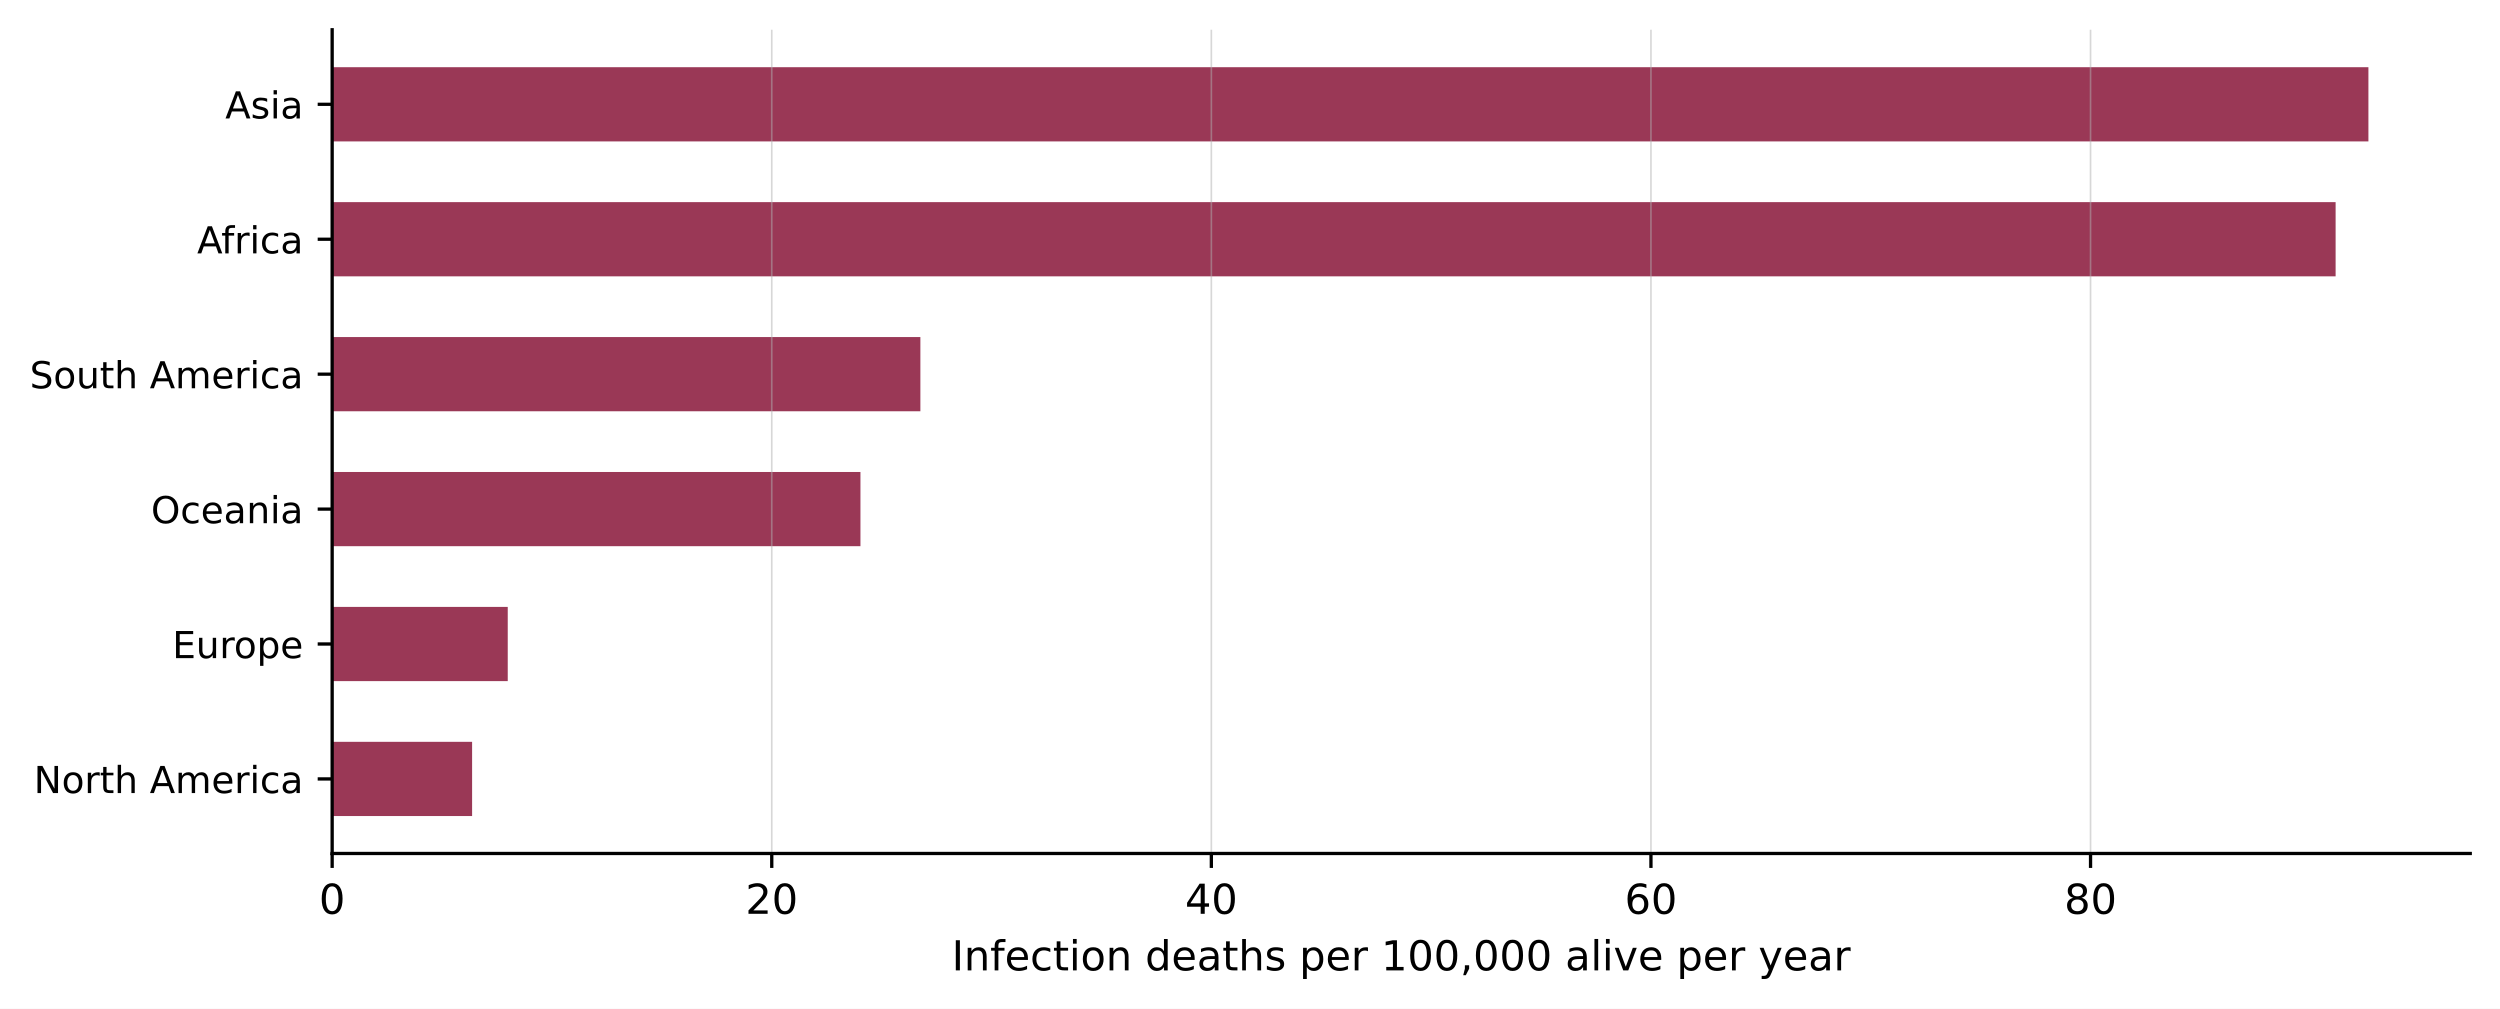
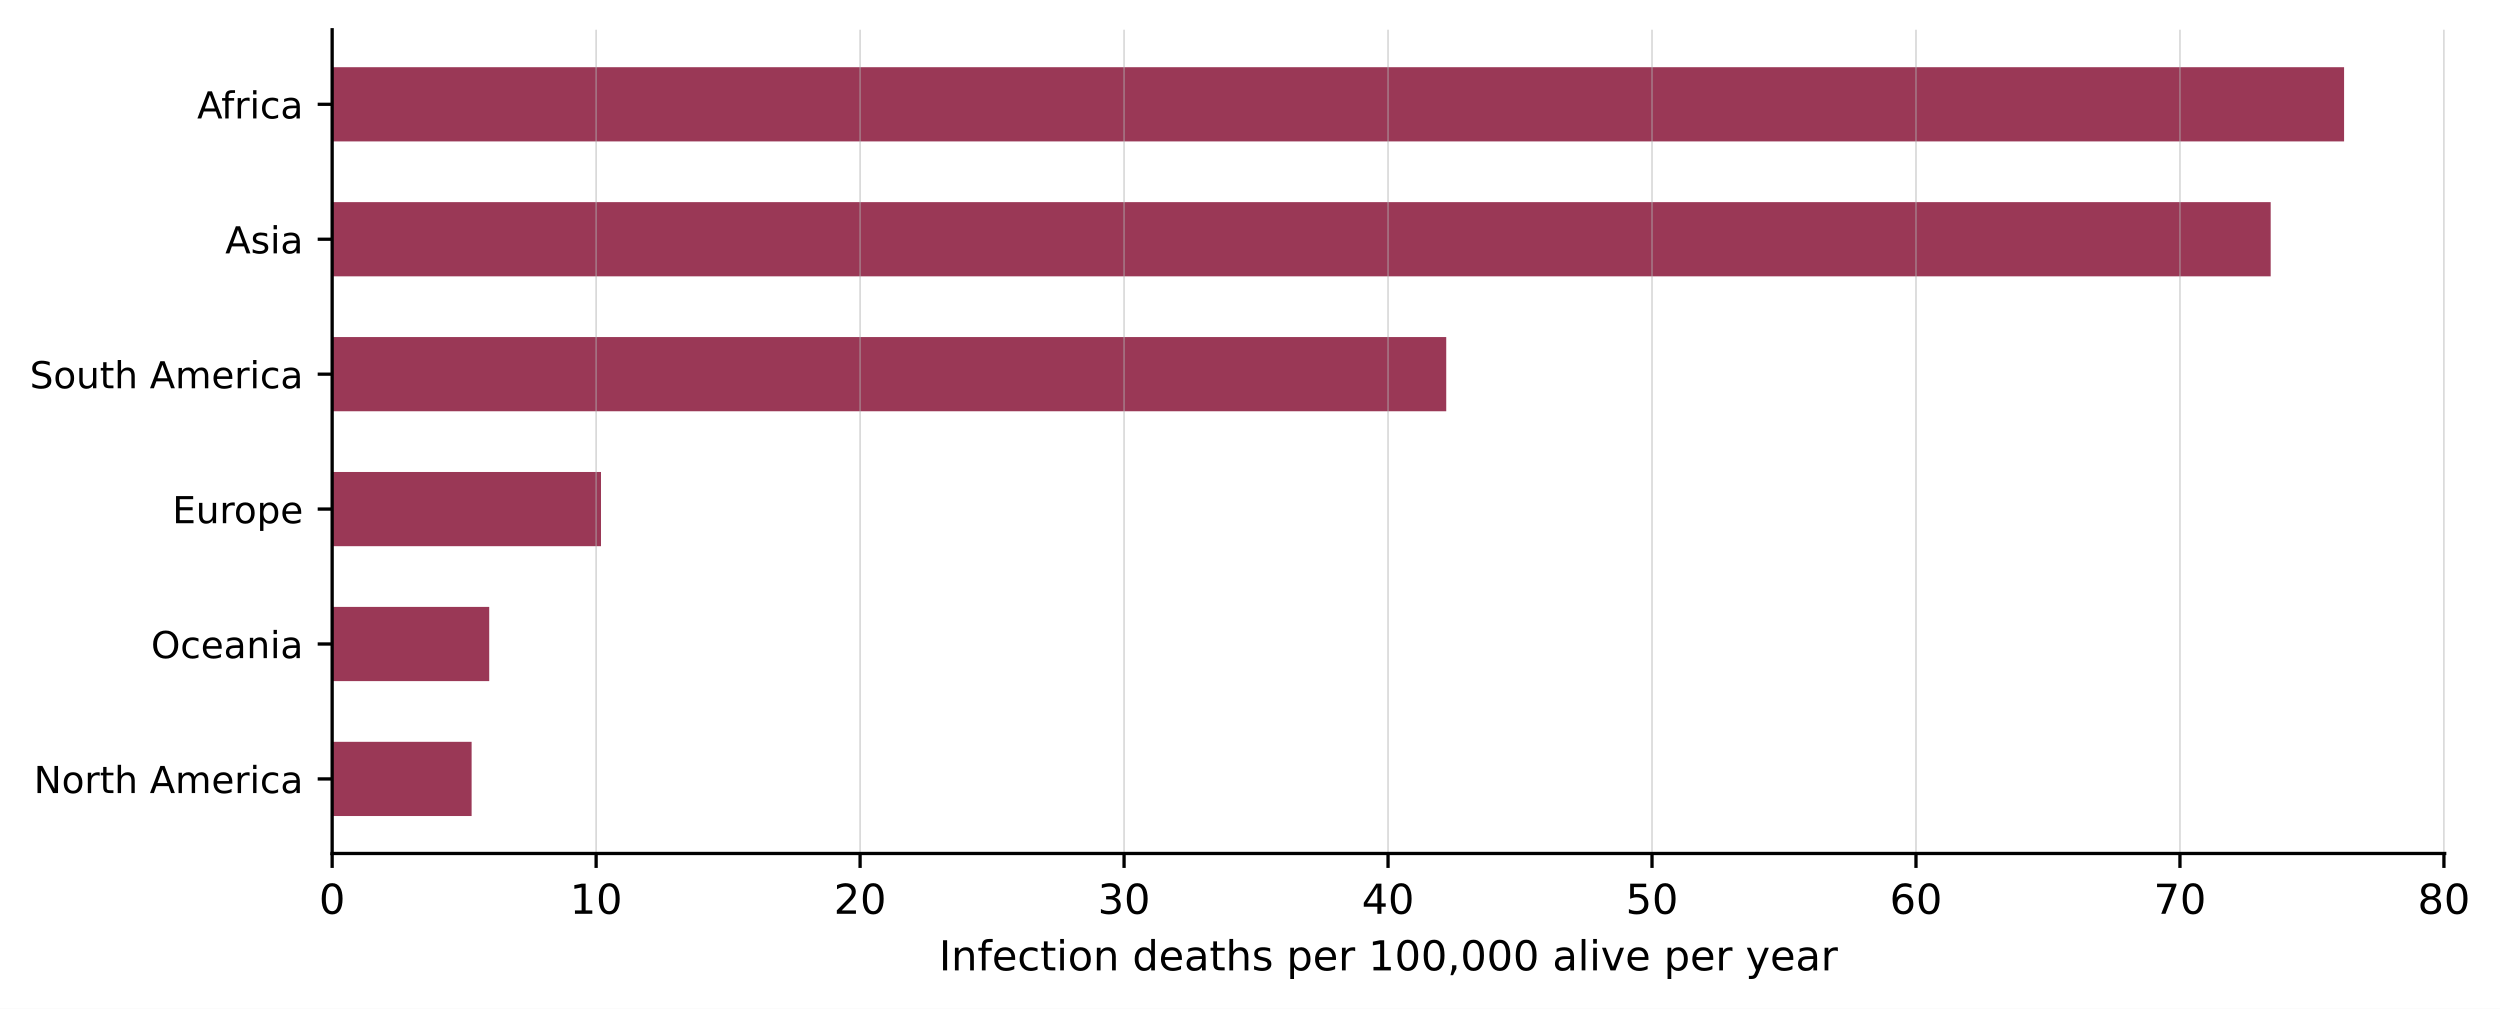
- <svg xmlns="http://www.w3.org/2000/svg" xmlns:xlink="http://www.w3.org/1999/xlink" width="604.702pt" height="243.996pt" viewBox="0 0 604.702 243.996" version="1.1">
+ <svg xmlns="http://www.w3.org/2000/svg" xmlns:xlink="http://www.w3.org/1999/xlink" width="604.706pt" height="243.996pt" viewBox="0 0 604.706 243.996" version="1.1">
  <defs>
    <style type="text/css">*{stroke-linejoin: round; stroke-linecap: butt}</style>
  </defs>
  <g id="figure_1">
    <g id="patch_1">
-       <path d="M 0 243.996  L 604.702 243.996  L 604.702 0  L 0 0  z " style="fill: #ffffff" />
+       <path d="M 0 243.996  L 604.706 243.996  L 604.706 0  L 0 0  z " style="fill: #ffffff" />
    </g>
    <g id="axes_1">
      <g id="patch_2">
-         <path d="M 80.342 206.44  L 597.502 206.44  L 597.502 7.2  L 80.342 7.2  z " style="fill: #ffffff" />
+         <path d="M 80.342 206.44  L 591.326 206.44  L 591.326 7.2  L 80.342 7.2  z " style="fill: #ffffff" />
      </g>
      <g id="patch_3">
-         <path d="M 80.342 197.384  L 114.192 197.384  L 114.192 179.434  L 80.342 179.434  z " clip-path="url(#p29c68c73f1)" style="fill: #8c1d40; opacity: 0.88" />
+         <path d="M 80.342 197.384  L 114.076 197.384  L 114.076 179.434  L 80.342 179.434  z " clip-path="url(#pdaca7e43ea)" style="fill: #8c1d40; opacity: 0.88" />
      </g>
      <g id="patch_4">
-         <path d="M 80.342 164.748  L 122.812 164.748  L 122.812 146.799  L 80.342 146.799  z " clip-path="url(#p29c68c73f1)" style="fill: #8c1d40; opacity: 0.88" />
+         <path d="M 80.342 164.748  L 118.332 164.748  L 118.332 146.799  L 80.342 146.799  z " clip-path="url(#pdaca7e43ea)" style="fill: #8c1d40; opacity: 0.88" />
      </g>
      <g id="patch_5">
-         <path d="M 80.342 132.113  L 208.126 132.113  L 208.126 114.163  L 80.342 114.163  z " clip-path="url(#p29c68c73f1)" style="fill: #8c1d40; opacity: 0.88" />
+         <path d="M 80.342 132.113  L 145.371 132.113  L 145.371 114.163  L 80.342 114.163  z " clip-path="url(#pdaca7e43ea)" style="fill: #8c1d40; opacity: 0.88" />
      </g>
      <g id="patch_6">
-         <path d="M 80.342 99.477  L 222.623 99.477  L 222.623 81.527  L 80.342 81.527  z " clip-path="url(#p29c68c73f1)" style="fill: #8c1d40; opacity: 0.88" />
+         <path d="M 80.342 99.477  L 349.819 99.477  L 349.819 81.527  L 80.342 81.527  z " clip-path="url(#pdaca7e43ea)" style="fill: #8c1d40; opacity: 0.88" />
      </g>
      <g id="patch_7">
-         <path d="M 80.342 66.841  L 564.939 66.841  L 564.939 48.892  L 80.342 48.892  z " clip-path="url(#p29c68c73f1)" style="fill: #8c1d40; opacity: 0.88" />
+         <path d="M 80.342 66.841  L 549.239 66.841  L 549.239 48.892  L 80.342 48.892  z " clip-path="url(#pdaca7e43ea)" style="fill: #8c1d40; opacity: 0.88" />
      </g>
      <g id="patch_8">
-         <path d="M 80.342 34.206  L 572.875 34.206  L 572.875 16.256  L 80.342 16.256  z " clip-path="url(#p29c68c73f1)" style="fill: #8c1d40; opacity: 0.88" />
+         <path d="M 80.342 34.206  L 566.993 34.206  L 566.993 16.256  L 80.342 16.256  z " clip-path="url(#pdaca7e43ea)" style="fill: #8c1d40; opacity: 0.88" />
      </g>
      <g id="matplotlib.axis_1">
        <g id="xtick_1">
          <g id="line2d_1">
-             <path d="M 80.342 206.44  L 80.342 7.2  " clip-path="url(#p29c68c73f1)" style="fill: none; stroke: #b0b0b0; stroke-opacity: 0.5; stroke-width: 0.4; stroke-linecap: square" />
+             <path d="M 80.342 206.44  L 80.342 7.2  " clip-path="url(#pdaca7e43ea)" style="fill: none; stroke: #b0b0b0; stroke-opacity: 0.5; stroke-width: 0.4; stroke-linecap: square" />
          </g>
          <g id="line2d_2">
            <defs>
-               <path id="me121f6fb3a" d="M 0 0  L 0 3.5  " style="stroke: #000000; stroke-width: 0.8" />
+               <path id="m21f50216da" d="M 0 0  L 0 3.5  " style="stroke: #000000; stroke-width: 0.8" />
            </defs>
            <g>
-               <use xlink:href="#me121f6fb3a" x="80.342" y="206.44" style="stroke: #000000; stroke-width: 0.8" />
+               <use xlink:href="#m21f50216da" x="80.342" y="206.44" style="stroke: #000000; stroke-width: 0.8" />
            </g>
          </g>
          <g id="text_1">
            <g transform="translate(77.16031 221.0384) scale(0.1 -0.1)">
              <defs>
                <path id="DejaVuSans-30" d="M 2034 4250  Q 1547 4250 1301 3770  Q 1056 3291 1056 2328  Q 1056 1369 1301 889  Q 1547 409 2034 409  Q 2525 409 2770 889  Q 3016 1369 3016 2328  Q 3016 3291 2770 3770  Q 2525 4250 2034 4250  z M 2034 4750  Q 2819 4750 3233 4129  Q 3647 3509 3647 2328  Q 3647 1150 3233 529  Q 2819 -91 2034 -91  Q 1250 -91 836 529  Q 422 1150 422 2328  Q 422 3509 836 4129  Q 1250 4750 2034 4750  z " transform="scale(0.015625)" />
              </defs>
              <use xlink:href="#DejaVuSans-30" />
            </g>
          </g>
        </g>
        <g id="xtick_2">
          <g id="line2d_3">
-             <path d="M 186.672 206.44  L 186.672 7.2  " clip-path="url(#p29c68c73f1)" style="fill: none; stroke: #b0b0b0; stroke-opacity: 0.5; stroke-width: 0.4; stroke-linecap: square" />
+             <path d="M 144.192 206.44  L 144.192 7.2  " clip-path="url(#pdaca7e43ea)" style="fill: none; stroke: #b0b0b0; stroke-opacity: 0.5; stroke-width: 0.4; stroke-linecap: square" />
          </g>
          <g id="line2d_4">
            <g>
-               <use xlink:href="#me121f6fb3a" x="186.672" y="206.44" style="stroke: #000000; stroke-width: 0.8" />
+               <use xlink:href="#m21f50216da" x="144.192" y="206.44" style="stroke: #000000; stroke-width: 0.8" />
            </g>
          </g>
          <g id="text_2">
-             <g transform="translate(180.3092 221.0384) scale(0.1 -0.1)">
-               <defs>
-                 <path id="DejaVuSans-32" d="M 1228 531  L 3431 531  L 3431 0  L 469 0  L 469 531  Q 828 903 1448 1529  Q 2069 2156 2228 2338  Q 2531 2678 2651 2914  Q 2772 3150 2772 3378  Q 2772 3750 2511 3984  Q 2250 4219 1831 4219  Q 1534 4219 1204 4116  Q 875 4013 500 3803  L 500 4441  Q 881 4594 1212 4672  Q 1544 4750 1819 4750  Q 2544 4750 2975 4387  Q 3406 4025 3406 3419  Q 3406 3131 3298 2873  Q 3191 2616 2906 2266  Q 2828 2175 2409 1742  Q 1991 1309 1228 531  z " transform="scale(0.015625)" />
-               </defs>
-               <use xlink:href="#DejaVuSans-32" />
+             <g transform="translate(137.8293 221.0384) scale(0.1 -0.1)">
+               <defs>
+                 <path id="DejaVuSans-31" d="M 794 531  L 1825 531  L 1825 4091  L 703 3866  L 703 4441  L 1819 4666  L 2450 4666  L 2450 531  L 3481 531  L 3481 0  L 794 0  L 794 531  z " transform="scale(0.015625)" />
+               </defs>
+               <use xlink:href="#DejaVuSans-31" />
              <use xlink:href="#DejaVuSans-30" transform="translate(63.62305 0)" />
            </g>
          </g>
        </g>
        <g id="xtick_3">
          <g id="line2d_5">
-             <path d="M 293.002 206.44  L 293.002 7.2  " clip-path="url(#p29c68c73f1)" style="fill: none; stroke: #b0b0b0; stroke-opacity: 0.5; stroke-width: 0.4; stroke-linecap: square" />
+             <path d="M 208.042 206.44  L 208.042 7.2  " clip-path="url(#pdaca7e43ea)" style="fill: none; stroke: #b0b0b0; stroke-opacity: 0.5; stroke-width: 0.4; stroke-linecap: square" />
          </g>
          <g id="line2d_6">
            <g>
-               <use xlink:href="#me121f6fb3a" x="293.002" y="206.44" style="stroke: #000000; stroke-width: 0.8" />
+               <use xlink:href="#m21f50216da" x="208.042" y="206.44" style="stroke: #000000; stroke-width: 0.8" />
            </g>
          </g>
          <g id="text_3">
-             <g transform="translate(286.6394 221.0384) scale(0.1 -0.1)">
-               <defs>
-                 <path id="DejaVuSans-34" d="M 2419 4116  L 825 1625  L 2419 1625  L 2419 4116  z M 2253 4666  L 3047 4666  L 3047 1625  L 3713 1625  L 3713 1100  L 3047 1100  L 3047 0  L 2419 0  L 2419 1100  L 313 1100  L 313 1709  L 2253 4666  z " transform="scale(0.015625)" />
-               </defs>
-               <use xlink:href="#DejaVuSans-34" />
+             <g transform="translate(201.6795 221.0384) scale(0.1 -0.1)">
+               <defs>
+                 <path id="DejaVuSans-32" d="M 1228 531  L 3431 531  L 3431 0  L 469 0  L 469 531  Q 828 903 1448 1529  Q 2069 2156 2228 2338  Q 2531 2678 2651 2914  Q 2772 3150 2772 3378  Q 2772 3750 2511 3984  Q 2250 4219 1831 4219  Q 1534 4219 1204 4116  Q 875 4013 500 3803  L 500 4441  Q 881 4594 1212 4672  Q 1544 4750 1819 4750  Q 2544 4750 2975 4387  Q 3406 4025 3406 3419  Q 3406 3131 3298 2873  Q 3191 2616 2906 2266  Q 2828 2175 2409 1742  Q 1991 1309 1228 531  z " transform="scale(0.015625)" />
+               </defs>
+               <use xlink:href="#DejaVuSans-32" />
              <use xlink:href="#DejaVuSans-30" transform="translate(63.62305 0)" />
            </g>
          </g>
        </g>
        <g id="xtick_4">
          <g id="line2d_7">
-             <path d="M 399.332 206.44  L 399.332 7.2  " clip-path="url(#p29c68c73f1)" style="fill: none; stroke: #b0b0b0; stroke-opacity: 0.5; stroke-width: 0.4; stroke-linecap: square" />
+             <path d="M 271.892 206.44  L 271.892 7.2  " clip-path="url(#pdaca7e43ea)" style="fill: none; stroke: #b0b0b0; stroke-opacity: 0.5; stroke-width: 0.4; stroke-linecap: square" />
          </g>
          <g id="line2d_8">
            <g>
-               <use xlink:href="#me121f6fb3a" x="399.332" y="206.44" style="stroke: #000000; stroke-width: 0.8" />
+               <use xlink:href="#m21f50216da" x="271.892" y="206.44" style="stroke: #000000; stroke-width: 0.8" />
            </g>
          </g>
          <g id="text_4">
-             <g transform="translate(392.9695 221.0384) scale(0.1 -0.1)">
-               <defs>
-                 <path id="DejaVuSans-36" d="M 2113 2584  Q 1688 2584 1439 2293  Q 1191 2003 1191 1497  Q 1191 994 1439 701  Q 1688 409 2113 409  Q 2538 409 2786 701  Q 3034 994 3034 1497  Q 3034 2003 2786 2293  Q 2538 2584 2113 2584  z M 3366 4563  L 3366 3988  Q 3128 4100 2886 4159  Q 2644 4219 2406 4219  Q 1781 4219 1451 3797  Q 1122 3375 1075 2522  Q 1259 2794 1537 2939  Q 1816 3084 2150 3084  Q 2853 3084 3261 2657  Q 3669 2231 3669 1497  Q 3669 778 3244 343  Q 2819 -91 2113 -91  Q 1303 -91 875 529  Q 447 1150 447 2328  Q 447 3434 972 4092  Q 1497 4750 2381 4750  Q 2619 4750 2861 4703  Q 3103 4656 3366 4563  z " transform="scale(0.015625)" />
-               </defs>
-               <use xlink:href="#DejaVuSans-36" />
+             <g transform="translate(265.5298 221.0384) scale(0.1 -0.1)">
+               <defs>
+                 <path id="DejaVuSans-33" d="M 2597 2516  Q 3050 2419 3304 2112  Q 3559 1806 3559 1356  Q 3559 666 3084 287  Q 2609 -91 1734 -91  Q 1441 -91 1130 -33  Q 819 25 488 141  L 488 750  Q 750 597 1062 519  Q 1375 441 1716 441  Q 2309 441 2620 675  Q 2931 909 2931 1356  Q 2931 1769 2642 2001  Q 2353 2234 1838 2234  L 1294 2234  L 1294 2753  L 1863 2753  Q 2328 2753 2575 2939  Q 2822 3125 2822 3475  Q 2822 3834 2567 4026  Q 2313 4219 1838 4219  Q 1578 4219 1281 4162  Q 984 4106 628 3988  L 628 4550  Q 988 4650 1302 4700  Q 1616 4750 1894 4750  Q 2613 4750 3031 4423  Q 3450 4097 3450 3541  Q 3450 3153 3228 2886  Q 3006 2619 2597 2516  z " transform="scale(0.015625)" />
+               </defs>
+               <use xlink:href="#DejaVuSans-33" />
              <use xlink:href="#DejaVuSans-30" transform="translate(63.62305 0)" />
            </g>
          </g>
        </g>
        <g id="xtick_5">
          <g id="line2d_9">
-             <path d="M 505.662 206.44  L 505.662 7.2  " clip-path="url(#p29c68c73f1)" style="fill: none; stroke: #b0b0b0; stroke-opacity: 0.5; stroke-width: 0.4; stroke-linecap: square" />
+             <path d="M 335.743 206.44  L 335.743 7.2  " clip-path="url(#pdaca7e43ea)" style="fill: none; stroke: #b0b0b0; stroke-opacity: 0.5; stroke-width: 0.4; stroke-linecap: square" />
          </g>
          <g id="line2d_10">
            <g>
-               <use xlink:href="#me121f6fb3a" x="505.662" y="206.44" style="stroke: #000000; stroke-width: 0.8" />
+               <use xlink:href="#m21f50216da" x="335.743" y="206.44" style="stroke: #000000; stroke-width: 0.8" />
            </g>
          </g>
          <g id="text_5">
-             <g transform="translate(499.2997 221.0384) scale(0.1 -0.1)">
+             <g transform="translate(329.38 221.0384) scale(0.1 -0.1)">
+               <defs>
+                 <path id="DejaVuSans-34" d="M 2419 4116  L 825 1625  L 2419 1625  L 2419 4116  z M 2253 4666  L 3047 4666  L 3047 1625  L 3713 1625  L 3713 1100  L 3047 1100  L 3047 0  L 2419 0  L 2419 1100  L 313 1100  L 313 1709  L 2253 4666  z " transform="scale(0.015625)" />
+               </defs>
+               <use xlink:href="#DejaVuSans-34" />
+               <use xlink:href="#DejaVuSans-30" transform="translate(63.62305 0)" />
+             </g>
+           </g>
+         </g>
+         <g id="xtick_6">
+           <g id="line2d_11">
+             <path d="M 399.593 206.44  L 399.593 7.2  " clip-path="url(#pdaca7e43ea)" style="fill: none; stroke: #b0b0b0; stroke-opacity: 0.5; stroke-width: 0.4; stroke-linecap: square" />
+           </g>
+           <g id="line2d_12">
+             <g>
+               <use xlink:href="#m21f50216da" x="399.593" y="206.44" style="stroke: #000000; stroke-width: 0.8" />
+             </g>
+           </g>
+           <g id="text_6">
+             <g transform="translate(393.2303 221.0384) scale(0.1 -0.1)">
+               <defs>
+                 <path id="DejaVuSans-35" d="M 691 4666  L 3169 4666  L 3169 4134  L 1269 4134  L 1269 2991  Q 1406 3038 1543 3061  Q 1681 3084 1819 3084  Q 2600 3084 3056 2656  Q 3513 2228 3513 1497  Q 3513 744 3044 326  Q 2575 -91 1722 -91  Q 1428 -91 1123 -41  Q 819 9 494 109  L 494 744  Q 775 591 1075 516  Q 1375 441 1709 441  Q 2250 441 2565 725  Q 2881 1009 2881 1497  Q 2881 1984 2565 2268  Q 2250 2553 1709 2553  Q 1456 2553 1204 2497  Q 953 2441 691 2322  L 691 4666  z " transform="scale(0.015625)" />
+               </defs>
+               <use xlink:href="#DejaVuSans-35" />
+               <use xlink:href="#DejaVuSans-30" transform="translate(63.62305 0)" />
+             </g>
+           </g>
+         </g>
+         <g id="xtick_7">
+           <g id="line2d_13">
+             <path d="M 463.443 206.44  L 463.443 7.2  " clip-path="url(#pdaca7e43ea)" style="fill: none; stroke: #b0b0b0; stroke-opacity: 0.5; stroke-width: 0.4; stroke-linecap: square" />
+           </g>
+           <g id="line2d_14">
+             <g>
+               <use xlink:href="#m21f50216da" x="463.443" y="206.44" style="stroke: #000000; stroke-width: 0.8" />
+             </g>
+           </g>
+           <g id="text_7">
+             <g transform="translate(457.0805 221.0384) scale(0.1 -0.1)">
+               <defs>
+                 <path id="DejaVuSans-36" d="M 2113 2584  Q 1688 2584 1439 2293  Q 1191 2003 1191 1497  Q 1191 994 1439 701  Q 1688 409 2113 409  Q 2538 409 2786 701  Q 3034 994 3034 1497  Q 3034 2003 2786 2293  Q 2538 2584 2113 2584  z M 3366 4563  L 3366 3988  Q 3128 4100 2886 4159  Q 2644 4219 2406 4219  Q 1781 4219 1451 3797  Q 1122 3375 1075 2522  Q 1259 2794 1537 2939  Q 1816 3084 2150 3084  Q 2853 3084 3261 2657  Q 3669 2231 3669 1497  Q 3669 778 3244 343  Q 2819 -91 2113 -91  Q 1303 -91 875 529  Q 447 1150 447 2328  Q 447 3434 972 4092  Q 1497 4750 2381 4750  Q 2619 4750 2861 4703  Q 3103 4656 3366 4563  z " transform="scale(0.015625)" />
+               </defs>
+               <use xlink:href="#DejaVuSans-36" />
+               <use xlink:href="#DejaVuSans-30" transform="translate(63.62305 0)" />
+             </g>
+           </g>
+         </g>
+         <g id="xtick_8">
+           <g id="line2d_15">
+             <path d="M 527.293 206.44  L 527.293 7.2  " clip-path="url(#pdaca7e43ea)" style="fill: none; stroke: #b0b0b0; stroke-opacity: 0.5; stroke-width: 0.4; stroke-linecap: square" />
+           </g>
+           <g id="line2d_16">
+             <g>
+               <use xlink:href="#m21f50216da" x="527.293" y="206.44" style="stroke: #000000; stroke-width: 0.8" />
+             </g>
+           </g>
+           <g id="text_8">
+             <g transform="translate(520.9307 221.0384) scale(0.1 -0.1)">
+               <defs>
+                 <path id="DejaVuSans-37" d="M 525 4666  L 3525 4666  L 3525 4397  L 1831 0  L 1172 0  L 2766 4134  L 525 4134  L 525 4666  z " transform="scale(0.015625)" />
+               </defs>
+               <use xlink:href="#DejaVuSans-37" />
+               <use xlink:href="#DejaVuSans-30" transform="translate(63.62305 0)" />
+             </g>
+           </g>
+         </g>
+         <g id="xtick_9">
+           <g id="line2d_17">
+             <path d="M 591.143 206.44  L 591.143 7.2  " clip-path="url(#pdaca7e43ea)" style="fill: none; stroke: #b0b0b0; stroke-opacity: 0.5; stroke-width: 0.4; stroke-linecap: square" />
+           </g>
+           <g id="line2d_18">
+             <g>
+               <use xlink:href="#m21f50216da" x="591.143" y="206.44" style="stroke: #000000; stroke-width: 0.8" />
+             </g>
+           </g>
+           <g id="text_9">
+             <g transform="translate(584.781 221.0384) scale(0.1 -0.1)">
              <defs>
                <path id="DejaVuSans-38" d="M 2034 2216  Q 1584 2216 1326 1975  Q 1069 1734 1069 1313  Q 1069 891 1326 650  Q 1584 409 2034 409  Q 2484 409 2743 651  Q 3003 894 3003 1313  Q 3003 1734 2745 1975  Q 2488 2216 2034 2216  z M 1403 2484  Q 997 2584 770 2862  Q 544 3141 544 3541  Q 544 4100 942 4425  Q 1341 4750 2034 4750  Q 2731 4750 3128 4425  Q 3525 4100 3525 3541  Q 3525 3141 3298 2862  Q 3072 2584 2669 2484  Q 3125 2378 3379 2068  Q 3634 1759 3634 1313  Q 3634 634 3220 271  Q 2806 -91 2034 -91  Q 1263 -91 848 271  Q 434 634 434 1313  Q 434 1759 690 2068  Q 947 2378 1403 2484  z M 1172 3481  Q 1172 3119 1398 2916  Q 1625 2713 2034 2713  Q 2441 2713 2670 2916  Q 2900 3119 2900 3481  Q 2900 3844 2670 4047  Q 2441 4250 2034 4250  Q 1625 4250 1398 4047  Q 1172 3844 1172 3481  z " transform="scale(0.015625)" />
              </defs>
              <use xlink:href="#DejaVuSans-38" />
              <use xlink:href="#DejaVuSans-30" transform="translate(63.62305 0)" />
            </g>
          </g>
        </g>
-         <g id="text_6">
-           <g transform="translate(230.2091 234.7166) scale(0.1 -0.1)">
+         <g id="text_10">
+           <g transform="translate(227.1211 234.7166) scale(0.1 -0.1)">
            <defs>
              <path id="DejaVuSans-49" d="M 628 4666  L 1259 4666  L 1259 0  L 628 0  L 628 4666  z " transform="scale(0.015625)" />
              <path id="DejaVuSans-6e" d="M 3513 2113  L 3513 0  L 2938 0  L 2938 2094  Q 2938 2591 2744 2837  Q 2550 3084 2163 3084  Q 1697 3084 1428 2787  Q 1159 2491 1159 1978  L 1159 0  L 581 0  L 581 3500  L 1159 3500  L 1159 2956  Q 1366 3272 1645 3428  Q 1925 3584 2291 3584  Q 2894 3584 3203 3211  Q 3513 2838 3513 2113  z " transform="scale(0.015625)" />
              <path id="DejaVuSans-66" d="M 2375 4863  L 2375 4384  L 1825 4384  Q 1516 4384 1395 4259  Q 1275 4134 1275 3809  L 1275 3500  L 2222 3500  L 2222 3053  L 1275 3053  L 1275 0  L 697 0  L 697 3053  L 147 3053  L 147 3500  L 697 3500  L 697 3744  Q 697 4328 969 4595  Q 1241 4863 1831 4863  L 2375 4863  z " transform="scale(0.015625)" />
              <path id="DejaVuSans-65" d="M 3597 1894  L 3597 1613  L 953 1613  Q 991 1019 1311 708  Q 1631 397 2203 397  Q 2534 397 2845 478  Q 3156 559 3463 722  L 3463 178  Q 3153 47 2828 -22  Q 2503 -91 2169 -91  Q 1331 -91 842 396  Q 353 884 353 1716  Q 353 2575 817 3079  Q 1281 3584 2069 3584  Q 2775 3584 3186 3129  Q 3597 2675 3597 1894  z M 3022 2063  Q 3016 2534 2758 2815  Q 2500 3097 2075 3097  Q 1594 3097 1305 2825  Q 1016 2553 972 2059  L 3022 2063  z " transform="scale(0.015625)" />
              <path id="DejaVuSans-63" d="M 3122 3366  L 3122 2828  Q 2878 2963 2633 3030  Q 2388 3097 2138 3097  Q 1578 3097 1268 2742  Q 959 2388 959 1747  Q 959 1106 1268 751  Q 1578 397 2138 397  Q 2388 397 2633 464  Q 2878 531 3122 666  L 3122 134  Q 2881 22 2623 -34  Q 2366 -91 2075 -91  Q 1284 -91 818 406  Q 353 903 353 1747  Q 353 2603 823 3093  Q 1294 3584 2113 3584  Q 2378 3584 2631 3529  Q 2884 3475 3122 3366  z " transform="scale(0.015625)" />
              <path id="DejaVuSans-74" d="M 1172 4494  L 1172 3500  L 2356 3500  L 2356 3053  L 1172 3053  L 1172 1153  Q 1172 725 1289 603  Q 1406 481 1766 481  L 2356 481  L 2356 0  L 1766 0  Q 1100 0 847 248  Q 594 497 594 1153  L 594 3053  L 172 3053  L 172 3500  L 594 3500  L 594 4494  L 1172 4494  z " transform="scale(0.015625)" />
              <path id="DejaVuSans-69" d="M 603 3500  L 1178 3500  L 1178 0  L 603 0  L 603 3500  z M 603 4863  L 1178 4863  L 1178 4134  L 603 4134  L 603 4863  z " transform="scale(0.015625)" />
              <path id="DejaVuSans-6f" d="M 1959 3097  Q 1497 3097 1228 2736  Q 959 2375 959 1747  Q 959 1119 1226 758  Q 1494 397 1959 397  Q 2419 397 2687 759  Q 2956 1122 2956 1747  Q 2956 2369 2687 2733  Q 2419 3097 1959 3097  z M 1959 3584  Q 2709 3584 3137 3096  Q 3566 2609 3566 1747  Q 3566 888 3137 398  Q 2709 -91 1959 -91  Q 1206 -91 779 398  Q 353 888 353 1747  Q 353 2609 779 3096  Q 1206 3584 1959 3584  z " transform="scale(0.015625)" />
              <path id="DejaVuSans-20" transform="scale(0.015625)" />
              <path id="DejaVuSans-64" d="M 2906 2969  L 2906 4863  L 3481 4863  L 3481 0  L 2906 0  L 2906 525  Q 2725 213 2448 61  Q 2172 -91 1784 -91  Q 1150 -91 751 415  Q 353 922 353 1747  Q 353 2572 751 3078  Q 1150 3584 1784 3584  Q 2172 3584 2448 3432  Q 2725 3281 2906 2969  z M 947 1747  Q 947 1113 1208 752  Q 1469 391 1925 391  Q 2381 391 2643 752  Q 2906 1113 2906 1747  Q 2906 2381 2643 2742  Q 2381 3103 1925 3103  Q 1469 3103 1208 2742  Q 947 2381 947 1747  z " transform="scale(0.015625)" />
              <path id="DejaVuSans-61" d="M 2194 1759  Q 1497 1759 1228 1600  Q 959 1441 959 1056  Q 959 750 1161 570  Q 1363 391 1709 391  Q 2188 391 2477 730  Q 2766 1069 2766 1631  L 2766 1759  L 2194 1759  z M 3341 1997  L 3341 0  L 2766 0  L 2766 531  Q 2569 213 2275 61  Q 1981 -91 1556 -91  Q 1019 -91 701 211  Q 384 513 384 1019  Q 384 1609 779 1909  Q 1175 2209 1959 2209  L 2766 2209  L 2766 2266  Q 2766 2663 2505 2880  Q 2244 3097 1772 3097  Q 1472 3097 1187 3025  Q 903 2953 641 2809  L 641 3341  Q 956 3463 1253 3523  Q 1550 3584 1831 3584  Q 2591 3584 2966 3190  Q 3341 2797 3341 1997  z " transform="scale(0.015625)" />
              <path id="DejaVuSans-68" d="M 3513 2113  L 3513 0  L 2938 0  L 2938 2094  Q 2938 2591 2744 2837  Q 2550 3084 2163 3084  Q 1697 3084 1428 2787  Q 1159 2491 1159 1978  L 1159 0  L 581 0  L 581 4863  L 1159 4863  L 1159 2956  Q 1366 3272 1645 3428  Q 1925 3584 2291 3584  Q 2894 3584 3203 3211  Q 3513 2838 3513 2113  z " transform="scale(0.015625)" />
              <path id="DejaVuSans-73" d="M 2834 3397  L 2834 2853  Q 2591 2978 2328 3040  Q 2066 3103 1784 3103  Q 1356 3103 1142 2972  Q 928 2841 928 2578  Q 928 2378 1081 2264  Q 1234 2150 1697 2047  L 1894 2003  Q 2506 1872 2764 1633  Q 3022 1394 3022 966  Q 3022 478 2636 193  Q 2250 -91 1575 -91  Q 1294 -91 989 -36  Q 684 19 347 128  L 347 722  Q 666 556 975 473  Q 1284 391 1588 391  Q 1994 391 2212 530  Q 2431 669 2431 922  Q 2431 1156 2273 1281  Q 2116 1406 1581 1522  L 1381 1569  Q 847 1681 609 1914  Q 372 2147 372 2553  Q 372 3047 722 3315  Q 1072 3584 1716 3584  Q 2034 3584 2315 3537  Q 2597 3491 2834 3397  z " transform="scale(0.015625)" />
              <path id="DejaVuSans-70" d="M 1159 525  L 1159 -1331  L 581 -1331  L 581 3500  L 1159 3500  L 1159 2969  Q 1341 3281 1617 3432  Q 1894 3584 2278 3584  Q 2916 3584 3314 3078  Q 3713 2572 3713 1747  Q 3713 922 3314 415  Q 2916 -91 2278 -91  Q 1894 -91 1617 61  Q 1341 213 1159 525  z M 3116 1747  Q 3116 2381 2855 2742  Q 2594 3103 2138 3103  Q 1681 3103 1420 2742  Q 1159 2381 1159 1747  Q 1159 1113 1420 752  Q 1681 391 2138 391  Q 2594 391 2855 752  Q 3116 1113 3116 1747  z " transform="scale(0.015625)" />
              <path id="DejaVuSans-72" d="M 2631 2963  Q 2534 3019 2420 3045  Q 2306 3072 2169 3072  Q 1681 3072 1420 2755  Q 1159 2438 1159 1844  L 1159 0  L 581 0  L 581 3500  L 1159 3500  L 1159 2956  Q 1341 3275 1631 3429  Q 1922 3584 2338 3584  Q 2397 3584 2469 3576  Q 2541 3569 2628 3553  L 2631 2963  z " transform="scale(0.015625)" />
-               <path id="DejaVuSans-31" d="M 794 531  L 1825 531  L 1825 4091  L 703 3866  L 703 4441  L 1819 4666  L 2450 4666  L 2450 531  L 3481 531  L 3481 0  L 794 0  L 794 531  z " transform="scale(0.015625)" />
              <path id="DejaVuSans-2c" d="M 750 794  L 1409 794  L 1409 256  L 897 -744  L 494 -744  L 750 256  L 750 794  z " transform="scale(0.015625)" />
              <path id="DejaVuSans-6c" d="M 603 4863  L 1178 4863  L 1178 0  L 603 0  L 603 4863  z " transform="scale(0.015625)" />
              <path id="DejaVuSans-76" d="M 191 3500  L 800 3500  L 1894 563  L 2988 3500  L 3597 3500  L 2284 0  L 1503 0  L 191 3500  z " transform="scale(0.015625)" />
              <path id="DejaVuSans-79" d="M 2059 -325  Q 1816 -950 1584 -1140  Q 1353 -1331 966 -1331  L 506 -1331  L 506 -850  L 844 -850  Q 1081 -850 1212 -737  Q 1344 -625 1503 -206  L 1606 56  L 191 3500  L 800 3500  L 1894 763  L 2988 3500  L 3597 3500  L 2059 -325  z " transform="scale(0.015625)" />
            </defs>
            <use xlink:href="#DejaVuSans-49" />
            <use xlink:href="#DejaVuSans-6e" transform="translate(29.49219 0)" />
            <use xlink:href="#DejaVuSans-66" transform="translate(92.87109 0)" />
            <use xlink:href="#DejaVuSans-65" transform="translate(128.0762 0)" />
            <use xlink:href="#DejaVuSans-63" transform="translate(189.5996 0)" />
            <use xlink:href="#DejaVuSans-74" transform="translate(244.5801 0)" />
            <use xlink:href="#DejaVuSans-69" transform="translate(283.7891 0)" />
            <use xlink:href="#DejaVuSans-6f" transform="translate(311.5723 0)" />
            <use xlink:href="#DejaVuSans-6e" transform="translate(372.7539 0)" />
            <use xlink:href="#DejaVuSans-20" transform="translate(436.1328 0)" />
            <use xlink:href="#DejaVuSans-64" transform="translate(467.9199 0)" />
            <use xlink:href="#DejaVuSans-65" transform="translate(531.3965 0)" />
            <use xlink:href="#DejaVuSans-61" transform="translate(592.9199 0)" />
            <use xlink:href="#DejaVuSans-74" transform="translate(654.1992 0)" />
            <use xlink:href="#DejaVuSans-68" transform="translate(693.4082 0)" />
            <use xlink:href="#DejaVuSans-73" transform="translate(756.7871 0)" />
            <use xlink:href="#DejaVuSans-20" transform="translate(808.8867 0)" />
            <use xlink:href="#DejaVuSans-70" transform="translate(840.6738 0)" />
            <use xlink:href="#DejaVuSans-65" transform="translate(904.1504 0)" />
            <use xlink:href="#DejaVuSans-72" transform="translate(965.6738 0)" />
            <use xlink:href="#DejaVuSans-20" transform="translate(1006.787 0)" />
            <use xlink:href="#DejaVuSans-31" transform="translate(1038.574 0)" />
            <use xlink:href="#DejaVuSans-30" transform="translate(1102.197 0)" />
            <use xlink:href="#DejaVuSans-30" transform="translate(1165.82 0)" />
            <use xlink:href="#DejaVuSans-2c" transform="translate(1229.443 0)" />
            <use xlink:href="#DejaVuSans-30" transform="translate(1261.23 0)" />
            <use xlink:href="#DejaVuSans-30" transform="translate(1324.854 0)" />
            <use xlink:href="#DejaVuSans-30" transform="translate(1388.477 0)" />
            <use xlink:href="#DejaVuSans-20" transform="translate(1452.1 0)" />
            <use xlink:href="#DejaVuSans-61" transform="translate(1483.887 0)" />
            <use xlink:href="#DejaVuSans-6c" transform="translate(1545.166 0)" />
            <use xlink:href="#DejaVuSans-69" transform="translate(1572.949 0)" />
            <use xlink:href="#DejaVuSans-76" transform="translate(1600.732 0)" />
            <use xlink:href="#DejaVuSans-65" transform="translate(1659.912 0)" />
            <use xlink:href="#DejaVuSans-20" transform="translate(1721.436 0)" />
            <use xlink:href="#DejaVuSans-70" transform="translate(1753.223 0)" />
            <use xlink:href="#DejaVuSans-65" transform="translate(1816.699 0)" />
            <use xlink:href="#DejaVuSans-72" transform="translate(1878.223 0)" />
            <use xlink:href="#DejaVuSans-20" transform="translate(1919.336 0)" />
            <use xlink:href="#DejaVuSans-79" transform="translate(1951.123 0)" />
            <use xlink:href="#DejaVuSans-65" transform="translate(2010.303 0)" />
            <use xlink:href="#DejaVuSans-61" transform="translate(2071.826 0)" />
            <use xlink:href="#DejaVuSans-72" transform="translate(2133.105 0)" />
          </g>
        </g>
      </g>
      <g id="matplotlib.axis_2">
        <g id="ytick_1">
-           <g id="line2d_11">
+           <g id="line2d_19">
            <defs>
-               <path id="m03330d25ad" d="M 0 0  L -3.5 0  " style="stroke: #000000; stroke-width: 0.8" />
+               <path id="m8900caaa89" d="M 0 0  L -3.5 0  " style="stroke: #000000; stroke-width: 0.8" />
            </defs>
            <g>
-               <use xlink:href="#m03330d25ad" x="80.342" y="188.409" style="stroke: #000000; stroke-width: 0.8" />
-             </g>
-           </g>
-           <g id="text_7">
+               <use xlink:href="#m8900caaa89" x="80.342" y="188.409" style="stroke: #000000; stroke-width: 0.8" />
+             </g>
+           </g>
+           <g id="text_11">
            <g transform="translate(8.184375 191.8282) scale(0.09 -0.09)">
              <defs>
                <path id="DejaVuSans-4e" d="M 628 4666  L 1478 4666  L 3547 763  L 3547 4666  L 4159 4666  L 4159 0  L 3309 0  L 1241 3903  L 1241 0  L 628 0  L 628 4666  z " transform="scale(0.015625)" />
                <path id="DejaVuSans-41" d="M 2188 4044  L 1331 1722  L 3047 1722  L 2188 4044  z M 1831 4666  L 2547 4666  L 4325 0  L 3669 0  L 3244 1197  L 1141 1197  L 716 0  L 50 0  L 1831 4666  z " transform="scale(0.015625)" />
                <path id="DejaVuSans-6d" d="M 3328 2828  Q 3544 3216 3844 3400  Q 4144 3584 4550 3584  Q 5097 3584 5394 3201  Q 5691 2819 5691 2113  L 5691 0  L 5113 0  L 5113 2094  Q 5113 2597 4934 2840  Q 4756 3084 4391 3084  Q 3944 3084 3684 2787  Q 3425 2491 3425 1978  L 3425 0  L 2847 0  L 2847 2094  Q 2847 2600 2669 2842  Q 2491 3084 2119 3084  Q 1678 3084 1418 2786  Q 1159 2488 1159 1978  L 1159 0  L 581 0  L 581 3500  L 1159 3500  L 1159 2956  Q 1356 3278 1631 3431  Q 1906 3584 2284 3584  Q 2666 3584 2933 3390  Q 3200 3197 3328 2828  z " transform="scale(0.015625)" />
              </defs>
              <use xlink:href="#DejaVuSans-4e" />
              <use xlink:href="#DejaVuSans-6f" transform="translate(74.80469 0)" />
              <use xlink:href="#DejaVuSans-72" transform="translate(135.9863 0)" />
              <use xlink:href="#DejaVuSans-74" transform="translate(177.0996 0)" />
              <use xlink:href="#DejaVuSans-68" transform="translate(216.3086 0)" />
              <use xlink:href="#DejaVuSans-20" transform="translate(279.6875 0)" />
              <use xlink:href="#DejaVuSans-41" transform="translate(311.4746 0)" />
              <use xlink:href="#DejaVuSans-6d" transform="translate(379.8828 0)" />
              <use xlink:href="#DejaVuSans-65" transform="translate(477.2949 0)" />
              <use xlink:href="#DejaVuSans-72" transform="translate(538.8184 0)" />
              <use xlink:href="#DejaVuSans-69" transform="translate(579.9316 0)" />
              <use xlink:href="#DejaVuSans-63" transform="translate(607.7148 0)" />
              <use xlink:href="#DejaVuSans-61" transform="translate(662.6953 0)" />
            </g>
          </g>
        </g>
        <g id="ytick_2">
-           <g id="line2d_12">
-             <g>
-               <use xlink:href="#m03330d25ad" x="80.342" y="155.773" style="stroke: #000000; stroke-width: 0.8" />
-             </g>
-           </g>
-           <g id="text_8">
-             <g transform="translate(41.69531 159.1926) scale(0.09 -0.09)">
-               <defs>
-                 <path id="DejaVuSans-45" d="M 628 4666  L 3578 4666  L 3578 4134  L 1259 4134  L 1259 2753  L 3481 2753  L 3481 2222  L 1259 2222  L 1259 531  L 3634 531  L 3634 0  L 628 0  L 628 4666  z " transform="scale(0.015625)" />
-                 <path id="DejaVuSans-75" d="M 544 1381  L 544 3500  L 1119 3500  L 1119 1403  Q 1119 906 1312 657  Q 1506 409 1894 409  Q 2359 409 2629 706  Q 2900 1003 2900 1516  L 2900 3500  L 3475 3500  L 3475 0  L 2900 0  L 2900 538  Q 2691 219 2414 64  Q 2138 -91 1772 -91  Q 1169 -91 856 284  Q 544 659 544 1381  z M 1991 3584  L 1991 3584  z " transform="scale(0.015625)" />
-               </defs>
-               <use xlink:href="#DejaVuSans-45" />
-               <use xlink:href="#DejaVuSans-75" transform="translate(63.18359 0)" />
-               <use xlink:href="#DejaVuSans-72" transform="translate(126.5625 0)" />
-               <use xlink:href="#DejaVuSans-6f" transform="translate(165.4258 0)" />
-               <use xlink:href="#DejaVuSans-70" transform="translate(226.6074 0)" />
-               <use xlink:href="#DejaVuSans-65" transform="translate(290.084 0)" />
-             </g>
-           </g>
-         </g>
-         <g id="ytick_3">
-           <g id="line2d_13">
-             <g>
-               <use xlink:href="#m03330d25ad" x="80.342" y="123.138" style="stroke: #000000; stroke-width: 0.8" />
-             </g>
-           </g>
-           <g id="text_9">
-             <g transform="translate(36.53578 126.5571) scale(0.09 -0.09)">
+           <g id="line2d_20">
+             <g>
+               <use xlink:href="#m8900caaa89" x="80.342" y="155.773" style="stroke: #000000; stroke-width: 0.8" />
+             </g>
+           </g>
+           <g id="text_12">
+             <g transform="translate(36.53578 159.1926) scale(0.09 -0.09)">
              <defs>
                <path id="DejaVuSans-4f" d="M 2522 4238  Q 1834 4238 1429 3725  Q 1025 3213 1025 2328  Q 1025 1447 1429 934  Q 1834 422 2522 422  Q 3209 422 3611 934  Q 4013 1447 4013 2328  Q 4013 3213 3611 3725  Q 3209 4238 2522 4238  z M 2522 4750  Q 3503 4750 4090 4092  Q 4678 3434 4678 2328  Q 4678 1225 4090 567  Q 3503 -91 2522 -91  Q 1538 -91 948 565  Q 359 1222 359 2328  Q 359 3434 948 4092  Q 1538 4750 2522 4750  z " transform="scale(0.015625)" />
              </defs>
              <use xlink:href="#DejaVuSans-4f" />
              <use xlink:href="#DejaVuSans-63" transform="translate(78.71094 0)" />
              <use xlink:href="#DejaVuSans-65" transform="translate(133.6914 0)" />
              <use xlink:href="#DejaVuSans-61" transform="translate(195.2148 0)" />
              <use xlink:href="#DejaVuSans-6e" transform="translate(256.4941 0)" />
              <use xlink:href="#DejaVuSans-69" transform="translate(319.873 0)" />
              <use xlink:href="#DejaVuSans-61" transform="translate(347.6562 0)" />
            </g>
          </g>
        </g>
+         <g id="ytick_3">
+           <g id="line2d_21">
+             <g>
+               <use xlink:href="#m8900caaa89" x="80.342" y="123.138" style="stroke: #000000; stroke-width: 0.8" />
+             </g>
+           </g>
+           <g id="text_13">
+             <g transform="translate(41.69531 126.5571) scale(0.09 -0.09)">
+               <defs>
+                 <path id="DejaVuSans-45" d="M 628 4666  L 3578 4666  L 3578 4134  L 1259 4134  L 1259 2753  L 3481 2753  L 3481 2222  L 1259 2222  L 1259 531  L 3634 531  L 3634 0  L 628 0  L 628 4666  z " transform="scale(0.015625)" />
+                 <path id="DejaVuSans-75" d="M 544 1381  L 544 3500  L 1119 3500  L 1119 1403  Q 1119 906 1312 657  Q 1506 409 1894 409  Q 2359 409 2629 706  Q 2900 1003 2900 1516  L 2900 3500  L 3475 3500  L 3475 0  L 2900 0  L 2900 538  Q 2691 219 2414 64  Q 2138 -91 1772 -91  Q 1169 -91 856 284  Q 544 659 544 1381  z M 1991 3584  L 1991 3584  z " transform="scale(0.015625)" />
+               </defs>
+               <use xlink:href="#DejaVuSans-45" />
+               <use xlink:href="#DejaVuSans-75" transform="translate(63.18359 0)" />
+               <use xlink:href="#DejaVuSans-72" transform="translate(126.5625 0)" />
+               <use xlink:href="#DejaVuSans-6f" transform="translate(165.4258 0)" />
+               <use xlink:href="#DejaVuSans-70" transform="translate(226.6074 0)" />
+               <use xlink:href="#DejaVuSans-65" transform="translate(290.084 0)" />
+             </g>
+           </g>
+         </g>
        <g id="ytick_4">
-           <g id="line2d_14">
-             <g>
-               <use xlink:href="#m03330d25ad" x="80.342" y="90.502" style="stroke: #000000; stroke-width: 0.8" />
-             </g>
-           </g>
-           <g id="text_10">
+           <g id="line2d_22">
+             <g>
+               <use xlink:href="#m8900caaa89" x="80.342" y="90.502" style="stroke: #000000; stroke-width: 0.8" />
+             </g>
+           </g>
+           <g id="text_14">
            <g transform="translate(7.2 93.92153) scale(0.09 -0.09)">
              <defs>
                <path id="DejaVuSans-53" d="M 3425 4513  L 3425 3897  Q 3066 4069 2747 4153  Q 2428 4238 2131 4238  Q 1616 4238 1336 4038  Q 1056 3838 1056 3469  Q 1056 3159 1242 3001  Q 1428 2844 1947 2747  L 2328 2669  Q 3034 2534 3370 2195  Q 3706 1856 3706 1288  Q 3706 609 3251 259  Q 2797 -91 1919 -91  Q 1588 -91 1214 -16  Q 841 59 441 206  L 441 856  Q 825 641 1194 531  Q 1563 422 1919 422  Q 2459 422 2753 634  Q 3047 847 3047 1241  Q 3047 1584 2836 1778  Q 2625 1972 2144 2069  L 1759 2144  Q 1053 2284 737 2584  Q 422 2884 422 3419  Q 422 4038 858 4394  Q 1294 4750 2059 4750  Q 2388 4750 2728 4690  Q 3069 4631 3425 4513  z " transform="scale(0.015625)" />
              </defs>
              <use xlink:href="#DejaVuSans-53" />
              <use xlink:href="#DejaVuSans-6f" transform="translate(63.47656 0)" />
              <use xlink:href="#DejaVuSans-75" transform="translate(124.6582 0)" />
              <use xlink:href="#DejaVuSans-74" transform="translate(188.0371 0)" />
              <use xlink:href="#DejaVuSans-68" transform="translate(227.2461 0)" />
              <use xlink:href="#DejaVuSans-20" transform="translate(290.625 0)" />
              <use xlink:href="#DejaVuSans-41" transform="translate(322.4121 0)" />
              <use xlink:href="#DejaVuSans-6d" transform="translate(390.8203 0)" />
              <use xlink:href="#DejaVuSans-65" transform="translate(488.2324 0)" />
              <use xlink:href="#DejaVuSans-72" transform="translate(549.7559 0)" />
              <use xlink:href="#DejaVuSans-69" transform="translate(590.8691 0)" />
              <use xlink:href="#DejaVuSans-63" transform="translate(618.6523 0)" />
              <use xlink:href="#DejaVuSans-61" transform="translate(673.6328 0)" />
            </g>
          </g>
        </g>
        <g id="ytick_5">
-           <g id="line2d_15">
-             <g>
-               <use xlink:href="#m03330d25ad" x="80.342" y="57.867" style="stroke: #000000; stroke-width: 0.8" />
-             </g>
-           </g>
-           <g id="text_11">
-             <g transform="translate(47.67891 61.28598) scale(0.09 -0.09)">
+           <g id="line2d_23">
+             <g>
+               <use xlink:href="#m8900caaa89" x="80.342" y="57.867" style="stroke: #000000; stroke-width: 0.8" />
+             </g>
+           </g>
+           <g id="text_15">
+             <g transform="translate(54.48094 61.28598) scale(0.09 -0.09)">
+               <use xlink:href="#DejaVuSans-41" />
+               <use xlink:href="#DejaVuSans-73" transform="translate(68.4082 0)" />
+               <use xlink:href="#DejaVuSans-69" transform="translate(120.5078 0)" />
+               <use xlink:href="#DejaVuSans-61" transform="translate(148.291 0)" />
+             </g>
+           </g>
+         </g>
+         <g id="ytick_6">
+           <g id="line2d_24">
+             <g>
+               <use xlink:href="#m8900caaa89" x="80.342" y="25.231" style="stroke: #000000; stroke-width: 0.8" />
+             </g>
+           </g>
+           <g id="text_16">
+             <g transform="translate(47.67891 28.65044) scale(0.09 -0.09)">
              <use xlink:href="#DejaVuSans-41" />
              <use xlink:href="#DejaVuSans-66" transform="translate(64.7832 0)" />
              <use xlink:href="#DejaVuSans-72" transform="translate(99.98828 0)" />
              <use xlink:href="#DejaVuSans-69" transform="translate(141.1016 0)" />
              <use xlink:href="#DejaVuSans-63" transform="translate(168.8848 0)" />
              <use xlink:href="#DejaVuSans-61" transform="translate(223.8652 0)" />
            </g>
          </g>
        </g>
-         <g id="ytick_6">
-           <g id="line2d_16">
-             <g>
-               <use xlink:href="#m03330d25ad" x="80.342" y="25.231" style="stroke: #000000; stroke-width: 0.8" />
-             </g>
-           </g>
-           <g id="text_12">
-             <g transform="translate(54.48094 28.65044) scale(0.09 -0.09)">
-               <use xlink:href="#DejaVuSans-41" />
-               <use xlink:href="#DejaVuSans-73" transform="translate(68.4082 0)" />
-               <use xlink:href="#DejaVuSans-69" transform="translate(120.5078 0)" />
-               <use xlink:href="#DejaVuSans-61" transform="translate(148.291 0)" />
-             </g>
-           </g>
-         </g>
      </g>
      <g id="patch_9">
        <path d="M 80.342 206.44  L 80.342 7.2  " style="fill: none; stroke: #000000; stroke-width: 0.8; stroke-linejoin: miter; stroke-linecap: square" />
      </g>
      <g id="patch_10">
-         <path d="M 80.342 206.44  L 597.502 206.44  " style="fill: none; stroke: #000000; stroke-width: 0.8; stroke-linejoin: miter; stroke-linecap: square" />
+         <path d="M 80.342 206.44  L 591.326 206.44  " style="fill: none; stroke: #000000; stroke-width: 0.8; stroke-linejoin: miter; stroke-linecap: square" />
      </g>
    </g>
  </g>
  <defs>
-     <clipPath id="p29c68c73f1">
-       <rect x="80.342" y="7.2" width="517.16" height="199.24" />
+     <clipPath id="pdaca7e43ea">
+       <rect x="80.342" y="7.2" width="510.984" height="199.24" />
    </clipPath>
  </defs>
</svg>
